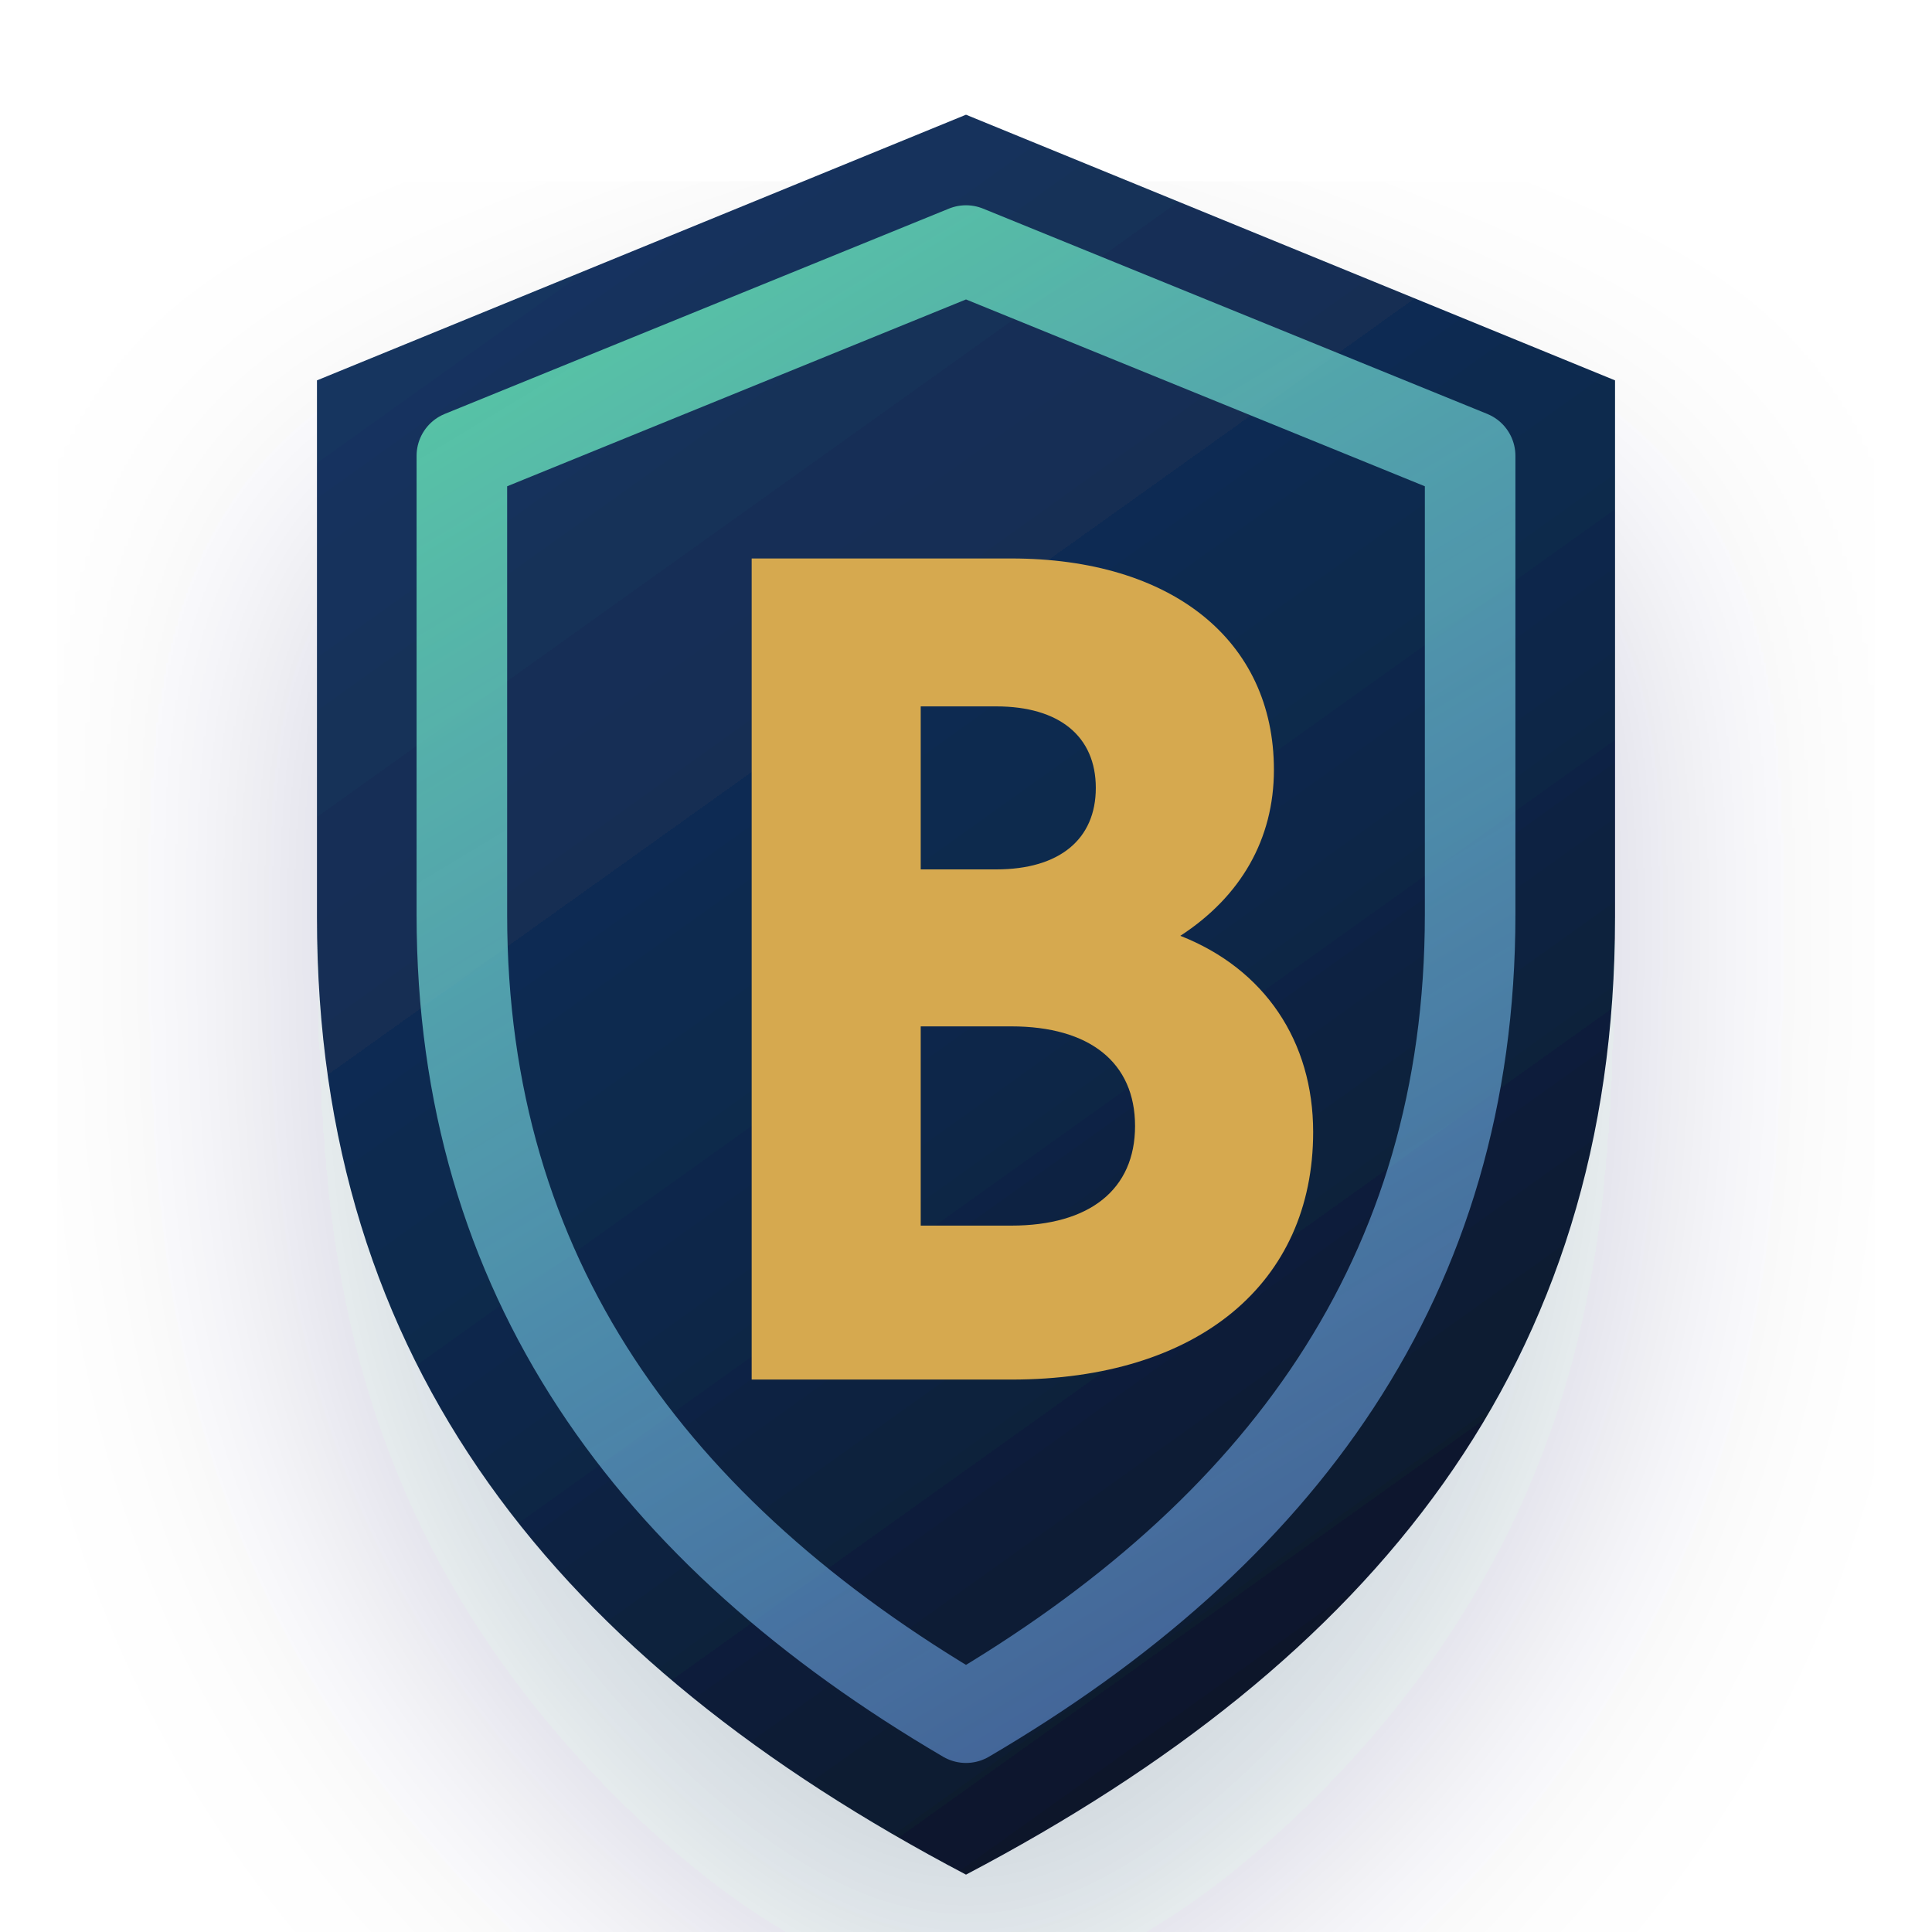
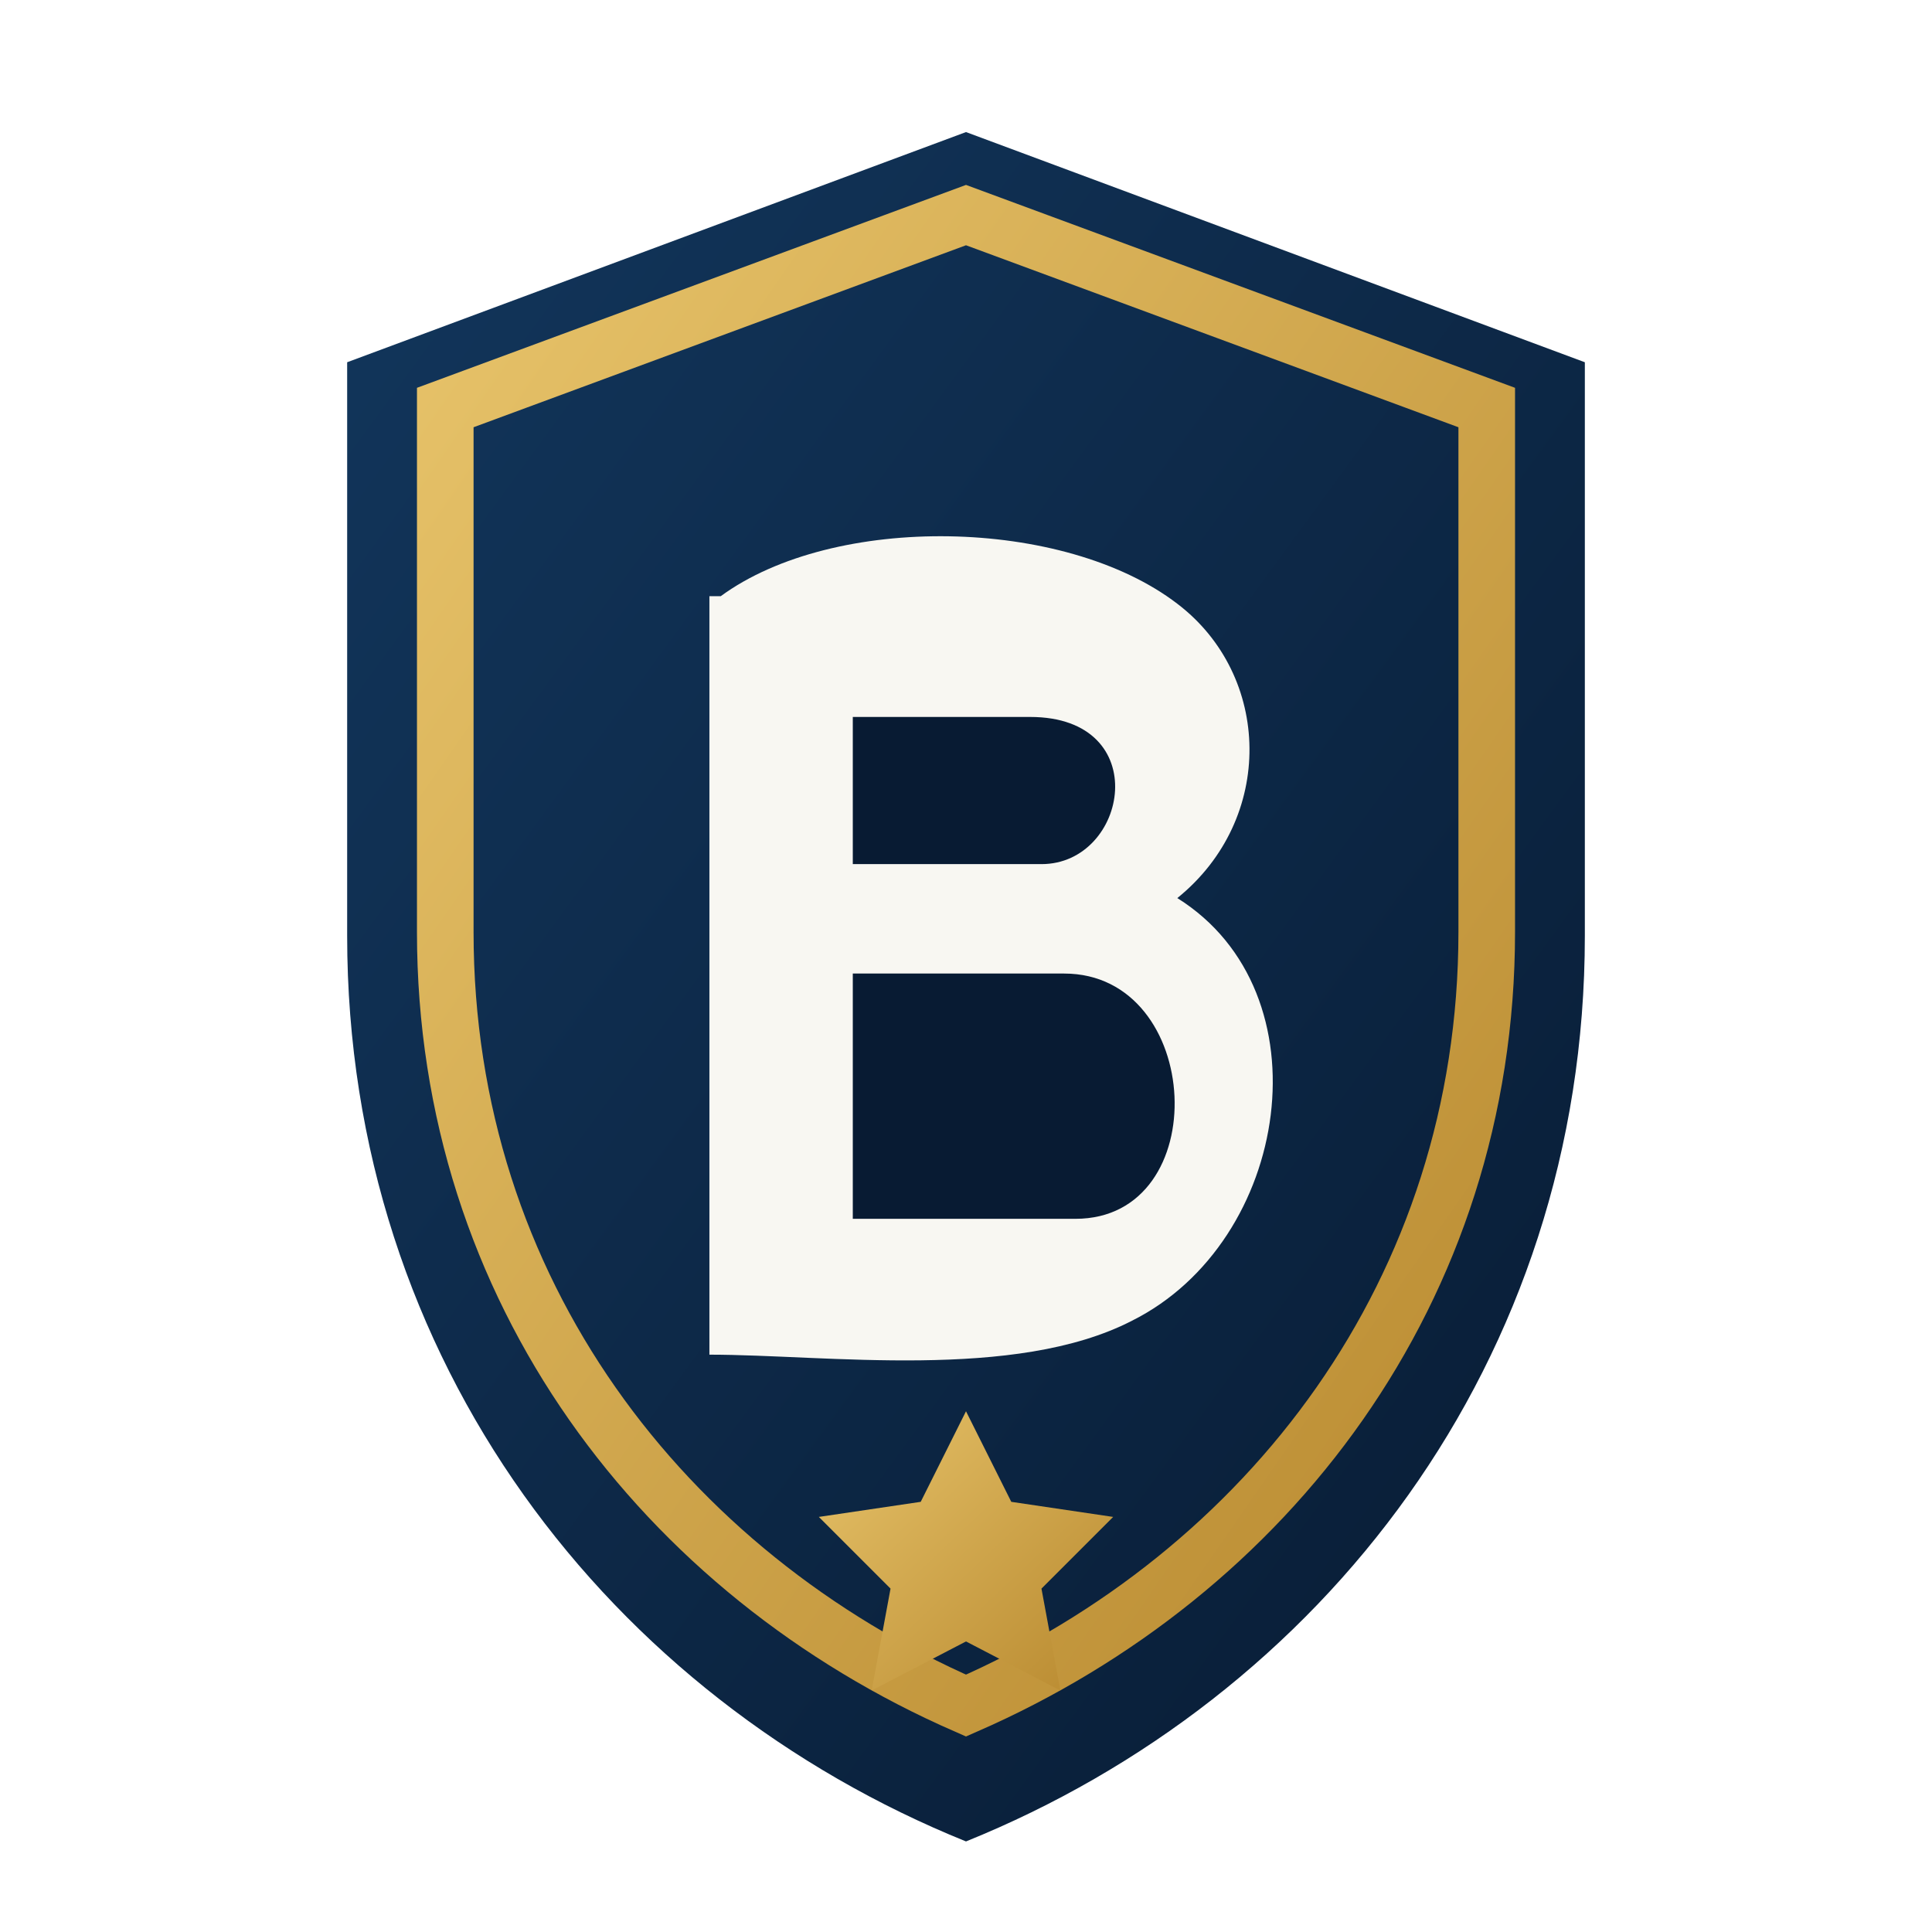
- <svg xmlns="http://www.w3.org/2000/svg" viewBox="0 0 64 64" role="img" aria-labelledby="title desc">
+ <svg xmlns="http://www.w3.org/2000/svg" width="512" height="512" viewBox="0 0 512 512" fill="none">
  <defs>
-     <linearGradient id="shieldFace" x1="12" y1="4" x2="52" y2="60" gradientUnits="userSpaceOnUse">
-       <stop offset="0" stop-color="#153764" />
-       <stop offset="0.52" stop-color="#10284b" />
-       <stop offset="1" stop-color="#07111f" />
+     <linearGradient id="shieldGold" x1="0" y1="0" x2="1" y2="1">
+       <stop offset="0%" stop-color="#E7C36A" />
+       <stop offset="100%" stop-color="#B8892F" />
    </linearGradient>
-     <linearGradient id="shieldEdge" x1="18" y1="8" x2="47" y2="56" gradientUnits="userSpaceOnUse">
-       <stop offset="0" stop-color="#5dd6a9" stop-opacity="0.92" />
-       <stop offset="1" stop-color="#78a6ff" stop-opacity="0.48" />
+     <linearGradient id="shieldNavy" x1="0" y1="0" x2="1" y2="1">
+       <stop offset="0%" stop-color="#12365C" />
+       <stop offset="100%" stop-color="#081B33" />
    </linearGradient>
-     <filter id="softShadow" x="-20%" y="-15%" width="140%" height="140%">
-       <feDropShadow dx="0" dy="6" stdDeviation="5" flood-color="#10284b" flood-opacity="0.20" />
-     </filter>
  </defs>
-   <path filter="url(#softShadow)" fill="url(#shieldFace)" d="M32 3.8 53.5 12.6v17.8c0 14.8-8 24.6-21.5 31.7-13.5-7.1-21.5-16.9-21.5-31.7V12.6z" />
-   <path fill="none" stroke="url(#shieldEdge)" stroke-width="3" stroke-linejoin="round" d="M32 8.3 48.7 15.1v15.2c0 12-6.3 20.5-16.7 26.6-10.4-6.1-16.7-14.6-16.7-26.6V15.1z" />
-   <path fill="#d6a94f" d="M24.9 18.5h8.6c5.3 0 8.7 2.7 8.7 7 0 2.3-1.1 4.2-3.1 5.5 2.8 1.1 4.4 3.5 4.4 6.5 0 5-3.8 8.2-10 8.2h-8.6zm8.1 10.3c2.1 0 3.3-1 3.3-2.7s-1.2-2.7-3.3-2.7h-2.5v5.4zm.5 11.8c2.6 0 4.1-1.2 4.1-3.3s-1.5-3.3-4.1-3.3h-3v6.6z" />
+   <path d="M256 35L420 96V248C420 361 350 450 256 488C162 450 92 361 92 248V96L256 35Z" fill="url(#shieldNavy)" />
+   <path d="M256 57L394 108V247C394 342 336 417 256 452C176 417 118 342 118 247V108L256 57Z" fill="none" stroke="url(#shieldGold)" stroke-width="15" />
+   <path d="M191 158 C221 136 282 137 312 160 C337 179 338 217 312 238 C352 263 342 329 300 350 C269 366 219 359 188 359 V158Z" fill="#F8F7F2" />
+   <path d="M226 190 V229 H276 C299 229 306 190 273 190 H226Z" fill="#081B33" />
+   <path d="M226 258 V323 H285 C322 323 319 258 282 258 H226Z" fill="#081B33" />
+   <polygon points="256,374 268,398 295,402 276,421 281,448 256,435 231,448 236,421 217,402 244,398" fill="url(#shieldGold)" />
</svg>
